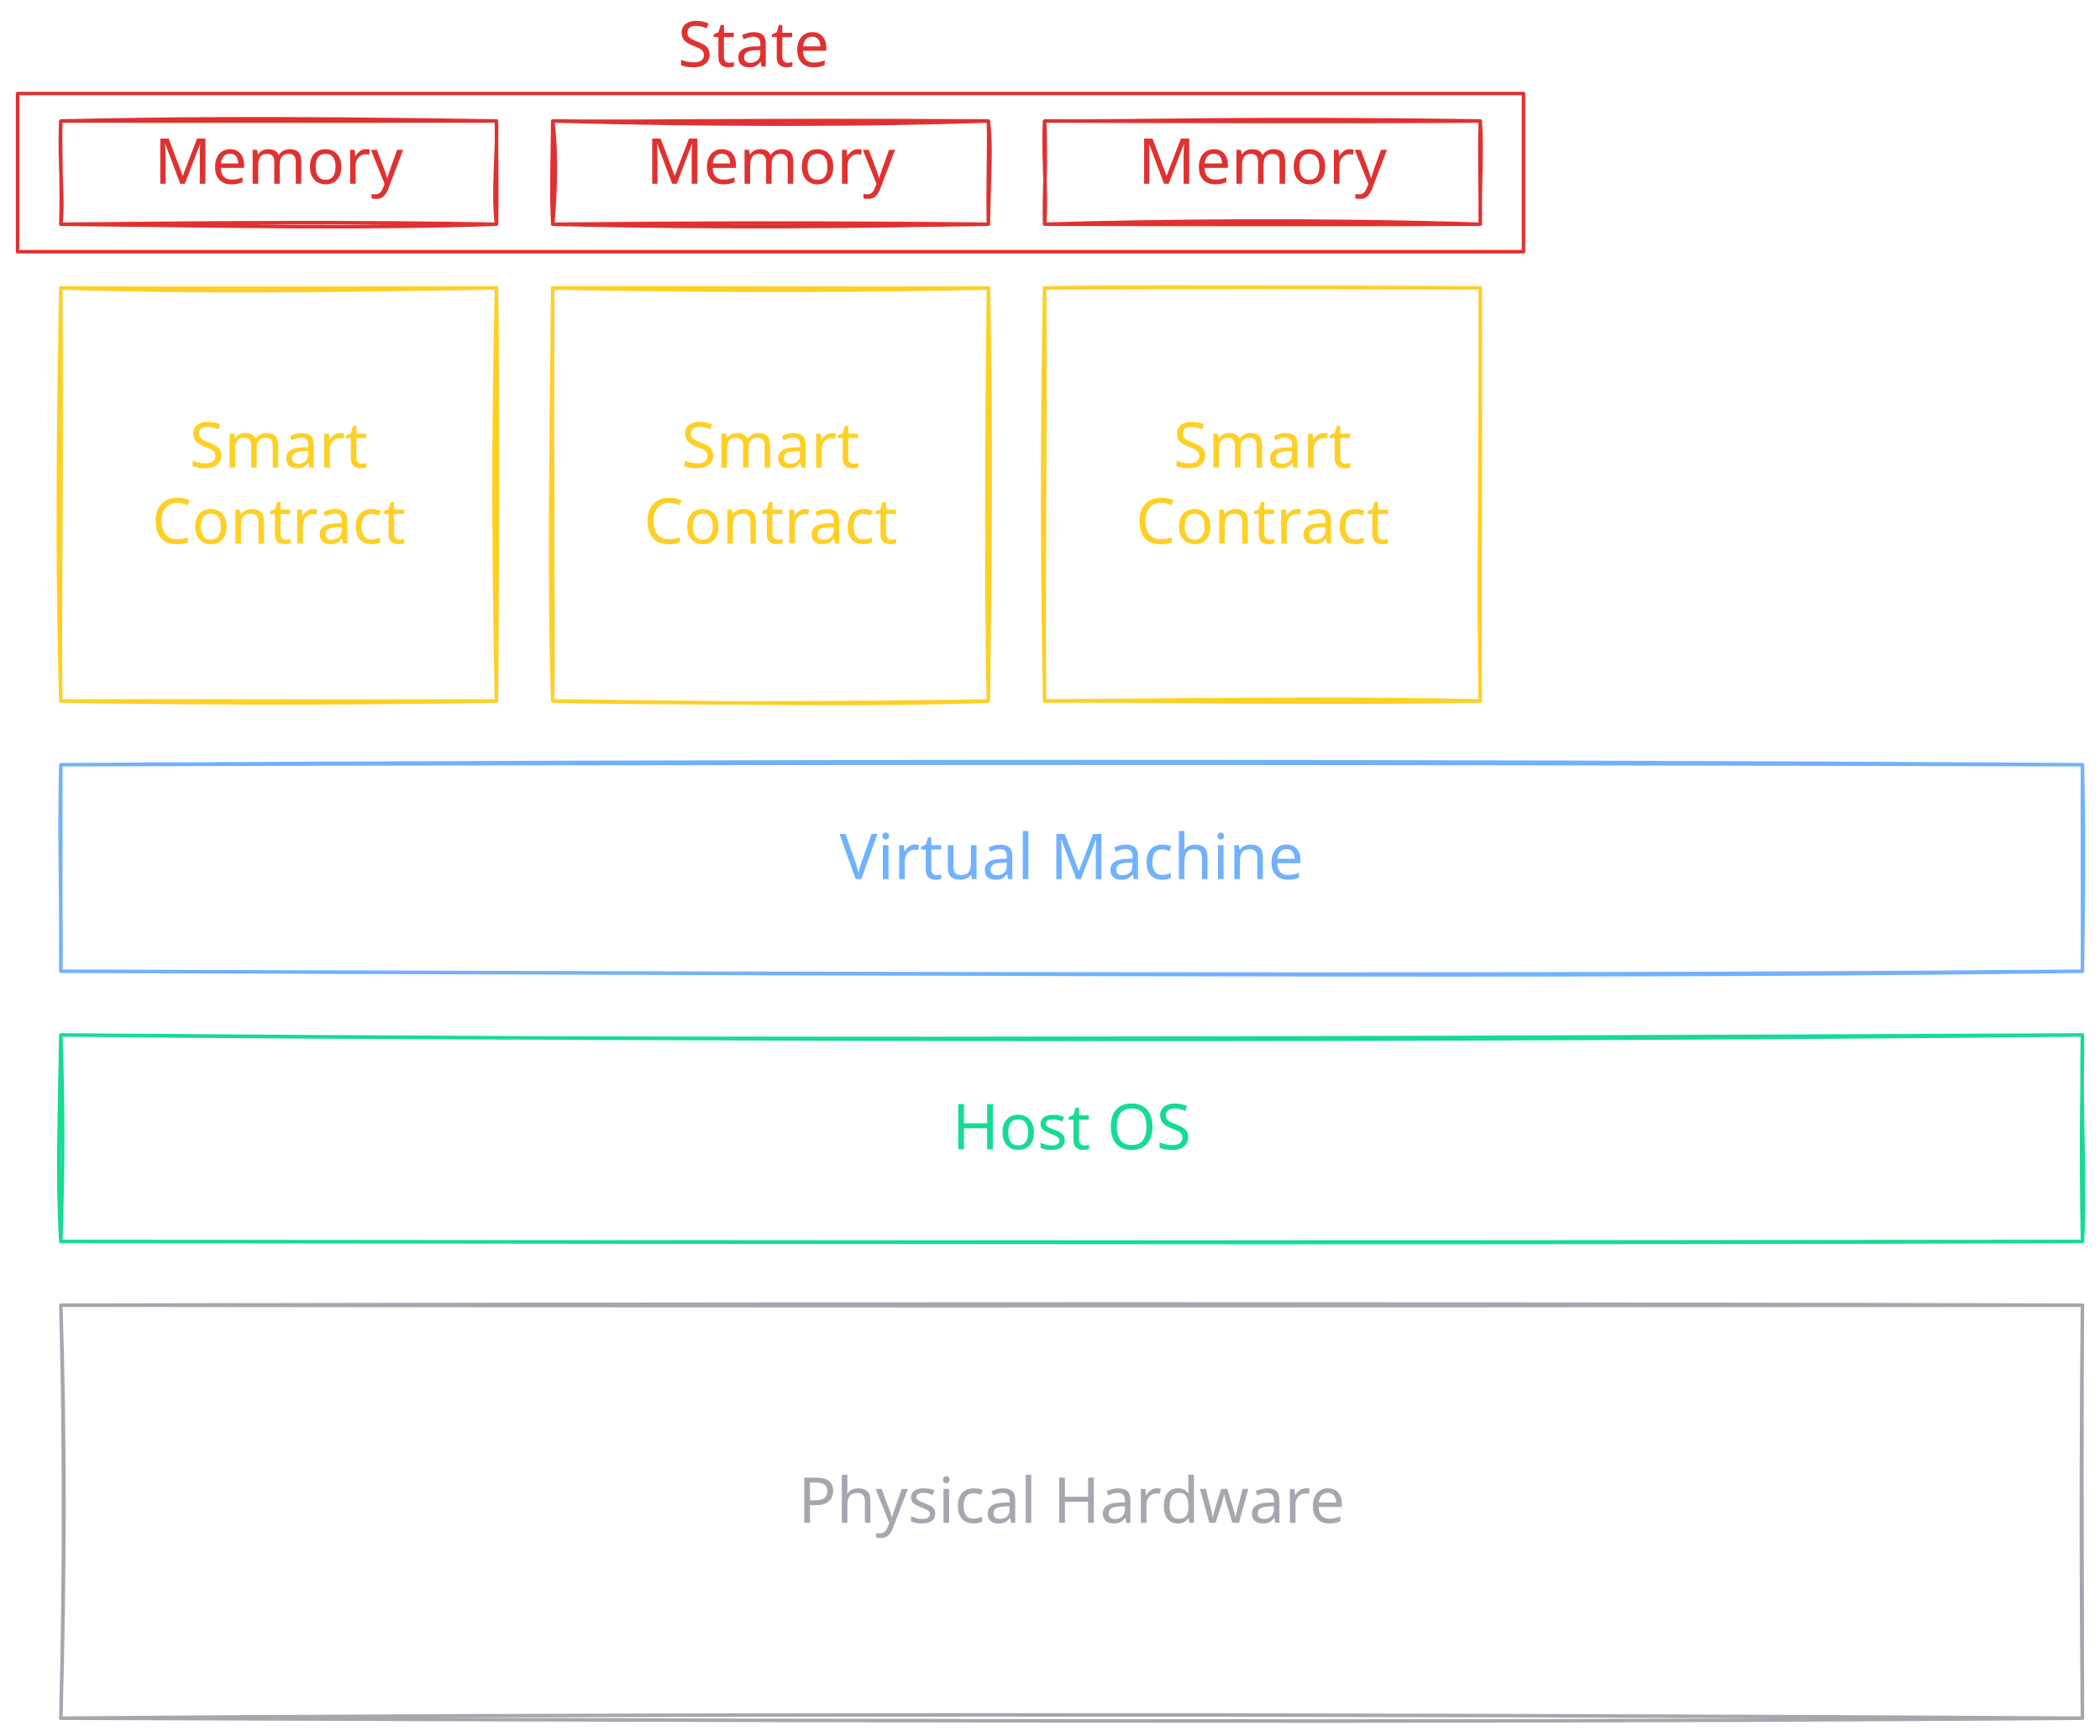
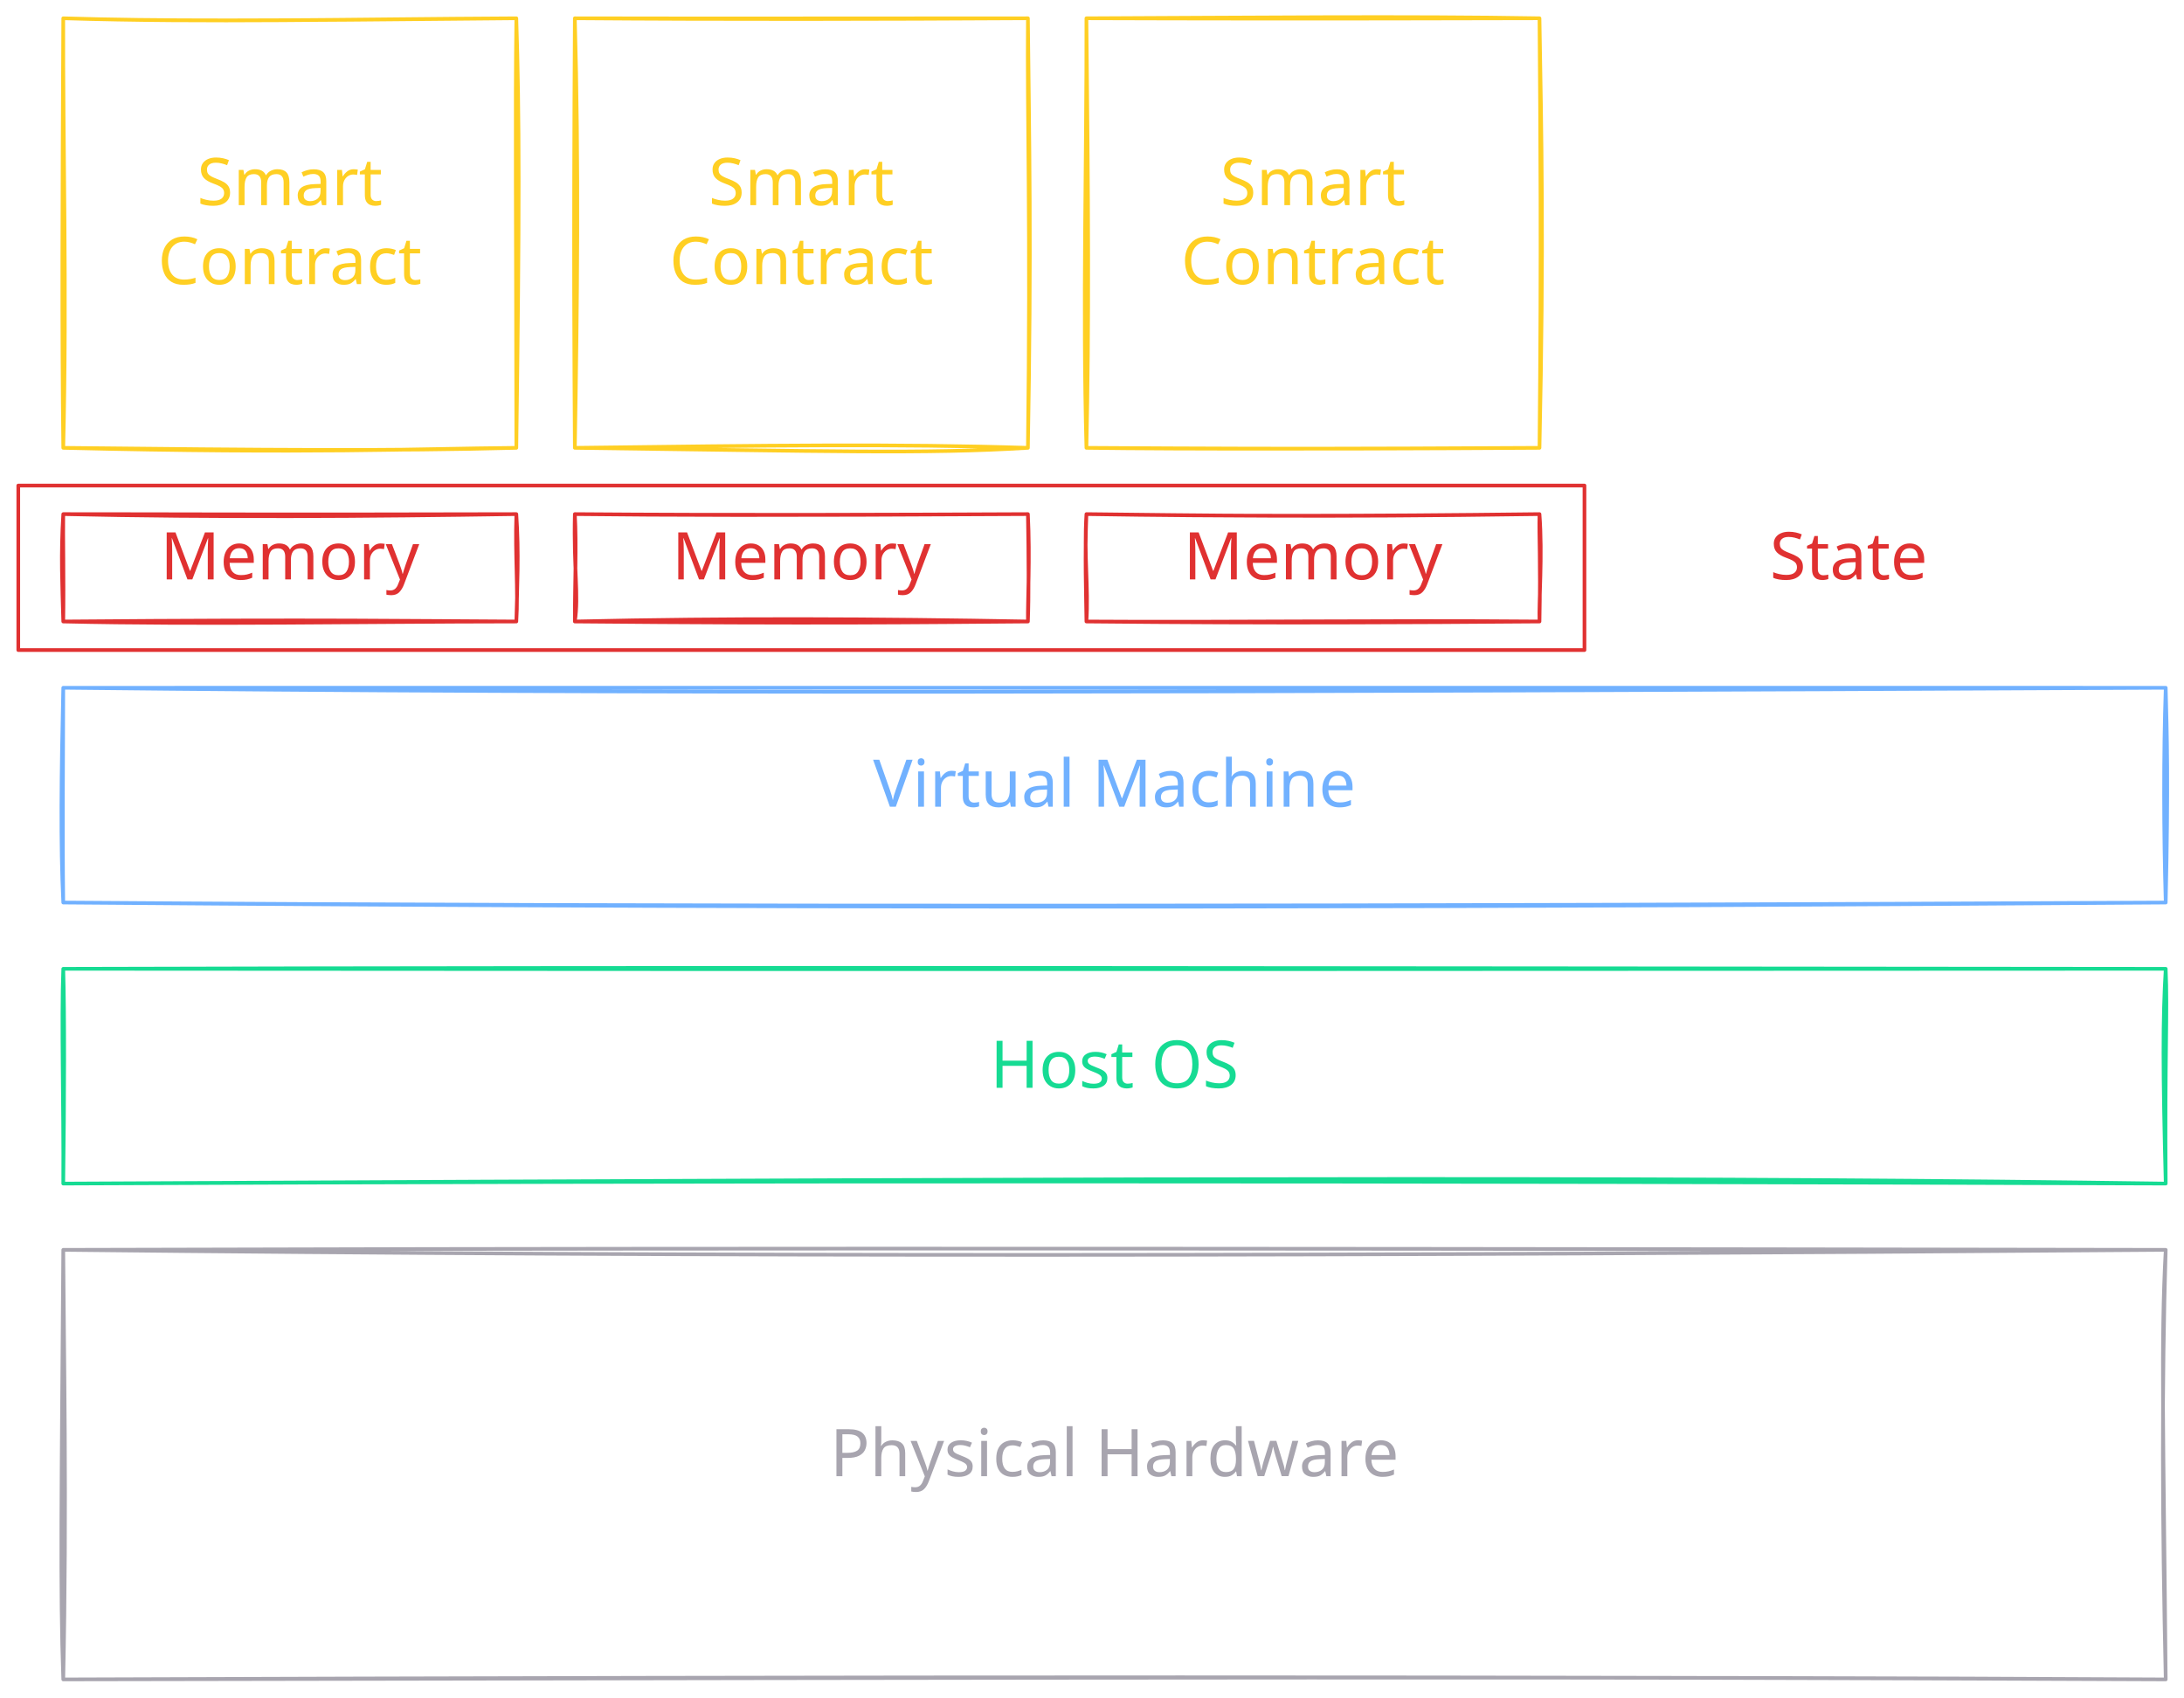
- <svg xmlns="http://www.w3.org/2000/svg" version="1.1" viewBox="0 0 1194.6 987.575" width="1194.6" height="987.575">
+ <svg xmlns="http://www.w3.org/2000/svg" version="1.1" viewBox="0 0 1194.6 928.75" width="1194.6" height="928.75">
  <defs>
    <style class="style-fonts">
      @font-face {
        font-family: "Virgil";
        src: url("https://excalidraw.com/Virgil.woff2");
      }
      @font-face {
        font-family: "Cascadia";
        src: url("https://excalidraw.com/Cascadia.woff2");
      }
      @font-face {
        font-family: "Assistant";
        src: url("https://excalidraw.com/Assistant-Regular.woff2");
      }
    </style>
  </defs>
-   <g stroke-linecap="round" transform="translate(34.59962 588.8252) rotate(0 575 58.75)">
-     <path d="M0 0 C383.3 3.01, 766.53 3.72, 1150 0 M0 0 C314.5 3, 628.99 2.36, 1150 0 M1150 0 C1149.04 44.12, 1151.93 90.61, 1150 117.5 M1150 0 C1150.21 24.56, 1148.83 48.47, 1150 117.5 M1150 117.5 C738.8 118.04, 329.06 117.85, 0 117.5 M1150 117.5 C853.2 118.5, 556.31 118.11, 0 117.5 M0 117.5 C0.73 88.15, 1.96 57.37, 0 0 M0 117.5 C-2.15 82.46, -0.73 48.43, 0 0" stroke="#16db93" stroke-width="2" fill="none" />
+   <g stroke-linecap="round" transform="translate(34.59962 530.0002) rotate(0 575 58.75)">
+     <path d="M0 0 C366.26 -1.02, 731.41 -0.33, 1150 0 M0 0 C458.61 0.43, 917.84 0.1, 1150 0 M1150 0 C1151.04 23.19, 1149.45 48.41, 1150 117.5 M1150 0 C1148.32 27.75, 1148.42 55.81, 1150 117.5 M1150 117.5 C908.46 114.08, 665.75 114.19, 0 117.5 M1150 117.5 C748.87 116.09, 346.94 115.91, 0 117.5 M0 117.5 C0.27 74.26, -1.12 28.94, 0 0 M0 117.5 C0.61 70.39, 0.74 24.37, 0 0" stroke="#16db93" stroke-width="2" fill="none" />
  </g>
-   <g transform="translate(535.7496 625.9752) rotate(0 73.85 21.6)">
+   <g transform="translate(535.7496 567.1502) rotate(0 73.85 21.6)">
    <text x="73.85" y="0" font-family="Cascadia, Segoe UI Emoji" font-size="36px" fill="#16db93" text-anchor="middle" style="white-space: pre;" direction="ltr" dominant-baseline="text-before-edge">Host OS</text>
  </g>
-   <g stroke-linecap="round" transform="translate(34.59962 742.5752) rotate(0 575 117.5)">
-     <path d="M0 0 C313.92 0.35, 627.21 0.5, 1150 0 M0 0 C395.81 -0.81, 791.44 -1.03, 1150 0 M1150 0 C1149.58 57.07, 1148.9 115.33, 1150 235 M1150 0 C1149.46 65.95, 1149.79 129.94, 1150 235 M1150 235 C705.87 232.21, 259.94 232.71, 0 235 M1150 235 C901.48 236.89, 653.36 237.38, 0 235 M0 235 C2.22 151.71, 1.81 65.5, 0 0 M0 235 C2.23 155.73, 2.5 77.06, 0 0" stroke="#a8a5af" stroke-width="2" fill="none" />
+   <g stroke-linecap="round" transform="translate(34.59962 683.7502) rotate(0 575 117.5)">
+     <path d="M0 0 C259.3 -0.73, 516.94 -1.05, 1150 0 M0 0 C352.43 3.89, 705.73 3.47, 1150 0 M1150 0 C1147.22 49.94, 1148.84 101.02, 1150 235 M1150 0 C1147.83 74.04, 1148.03 147.85, 1150 235 M1150 235 C861.04 233.44, 571.04 233.96, 0 235 M1150 235 C798.92 233.45, 446.86 233.42, 0 235 M0 235 C2.05 141.52, 0.26 49.23, 0 0 M0 235 C-1.79 185.04, -0.93 133.49, 0 0" stroke="#a8a5af" stroke-width="2" fill="none" />
  </g>
-   <g transform="translate(430.2496 838.4752) rotate(0 179.35 21.6)">
+   <g transform="translate(430.2496 779.6502) rotate(0 179.35 21.6)">
    <text x="179.35" y="0" font-family="Cascadia, Segoe UI Emoji" font-size="36px" fill="#a8a5af" text-anchor="middle" style="white-space: pre;" direction="ltr" dominant-baseline="text-before-edge">Physical Hardware</text>
  </g>
-   <g stroke-linecap="round" transform="translate(34.59962 435.0752) rotate(0 575 58.75)">
-     <path d="M0 0 C338.73 -0.99, 678.45 -1.2, 1150 0 M0 0 C376.19 -2.16, 752.11 -2.53, 1150 0 M1150 0 C1149.86 41.26, 1150.19 81.36, 1150 117.5 M1150 0 C1151.1 42.94, 1150.43 84.6, 1150 117.5 M1150 117.5 C905.87 120.82, 662.51 119.68, 0 117.5 M1150 117.5 C895.09 119.67, 639.52 119.71, 0 117.5 M0 117.5 C0.58 84.33, -1.21 46.87, 0 0 M0 117.5 C0 83.42, -0.06 48.36, 0 0" stroke="#71b1ff" stroke-width="2" fill="none" />
+   <g stroke-linecap="round" transform="translate(34.59962 376.2502) rotate(0 575 58.75)">
+     <path d="M0 0 C309.7 3.36, 618.69 2.54, 1150 0 M0 0 C457.86 -0.07, 916.13 0.01, 1150 0 M1150 0 C1150.65 25.13, 1151.52 51.32, 1150 117.5 M1150 0 C1148.74 38.36, 1148.89 78.66, 1150 117.5 M1150 117.5 C805.02 119.89, 459.65 121.14, 0 117.5 M1150 117.5 C743.28 119.49, 336.15 119.96, 0 117.5 M0 117.5 C-1.56 84.84, -1.1 48.36, 0 0 M0 117.5 C-0.49 76.13, -0.02 35.5, 0 0" stroke="#71b1ff" stroke-width="2" fill="none" />
  </g>
-   <g transform="translate(451.3496 472.2252) rotate(0 158.25 21.6)">
+   <g transform="translate(451.3496 413.4002) rotate(0 158.25 21.6)">
    <text x="158.25" y="0" font-family="Cascadia, Segoe UI Emoji" font-size="36px" fill="#71b1ff" text-anchor="middle" style="white-space: pre;" direction="ltr" dominant-baseline="text-before-edge">Virtual Machine</text>
  </g>
-   <g stroke-linecap="round" transform="translate(34.59962 163.825) rotate(0 123.9092 117.5001)">
-     <path d="M0 0 C99.53 3.18, 197.33 0.53, 247.82 0 M0 0 C82.45 0.35, 162.88 0.09, 247.82 0 M247.82 0 C246.81 54.32, 245.27 109.98, 247.82 235 M247.82 0 C248.64 61.35, 248.75 122.74, 247.82 235 M247.82 235 C176.01 236.08, 107.25 236.74, 0 235 M247.82 235 C155.51 235.23, 62.27 234.77, 0 235 M0 235 C-1.64 175.33, -2.12 115.59, 0 0 M0 235 C-0.76 184.84, 0.66 134.82, 0 0" stroke="#ffcf23" stroke-width="2" fill="none" />
+   <g stroke-linecap="round" transform="translate(34.59962 10) rotate(0 123.9092 117.5001)">
+     <path d="M0 0 C79.55 2.44, 155.77 0.45, 247.82 0 M0 0 C52.64 1.58, 105.83 1.43, 247.82 0 M247.82 0 C249.5 52.61, 249.58 106.64, 247.82 235 M247.82 0 C247.15 53.18, 247.69 106.94, 247.82 235 M247.82 235 C192.22 235.46, 135.6 238.31, 0 235 M247.82 235 C179.37 236.8, 111.51 236.2, 0 235 M0 235 C2.08 150.81, -0.24 65.36, 0 0 M0 235 C-0.78 168.95, -0.53 104.81, 0 0" stroke="#ffcf23" stroke-width="2" fill="none" />
  </g>
-   <g transform="translate(74.10881 238.1251) rotate(0 84.4 43.2)">
+   <g transform="translate(74.10881 84.30009) rotate(0 84.4 43.2)">
    <text x="84.4" y="0" font-family="Cascadia, Segoe UI Emoji" font-size="36px" fill="#ffcf23" text-anchor="middle" style="white-space: pre;" direction="ltr" dominant-baseline="text-before-edge">Smart</text>
    <text x="84.4" y="43.2" font-family="Cascadia, Segoe UI Emoji" font-size="36px" fill="#ffcf23" text-anchor="middle" style="white-space: pre;" direction="ltr" dominant-baseline="text-before-edge">Contract</text>
  </g>
-   <g stroke-linecap="round" transform="translate(314.4241 163.825) rotate(0 123.9092 117.5001)">
-     <path d="M0 0 C94.41 1.98, 191.11 1.47, 247.82 0 M0 0 C76.03 -0.24, 153.7 0.36, 247.82 0 M247.82 0 C249.61 83.98, 248.61 167.02, 247.82 235 M247.82 0 C246.93 84.52, 246.49 168.44, 247.82 235 M247.82 235 C183 237.48, 115.89 236.2, 0 235 M247.82 235 C159.37 236.39, 71.31 236.52, 0 235 M0 235 C0.45 176.48, -0.48 120.21, 0 0 M0 235 C-2.06 170.89, -1.08 106.49, 0 0" stroke="#ffcf23" stroke-width="2" fill="none" />
+   <g stroke-linecap="round" transform="translate(314.4241 10) rotate(0 123.9092 117.5001)">
+     <path d="M0 0 C82.63 0.64, 166.99 0.46, 247.82 0 M0 0 C81.53 0.19, 163.49 -0.01, 247.82 0 M247.82 0 C247.33 54.41, 249.38 109.97, 247.82 235 M247.82 0 C248.49 62.84, 249.81 126.79, 247.82 235 M247.82 235 C192.07 238.45, 138.65 236.78, 0 235 M247.82 235 C177.23 232.75, 105.07 233.67, 0 235 M0 235 C1.37 157.68, 2.24 79, 0 0 M0 235 C-0.26 185.93, -0.8 136.58, 0 0" stroke="#ffcf23" stroke-width="2" fill="none" />
  </g>
-   <g transform="translate(353.9333 238.1251) rotate(0 84.4 43.2)">
+   <g transform="translate(353.9333 84.30009) rotate(0 84.4 43.2)">
    <text x="84.4" y="0" font-family="Cascadia, Segoe UI Emoji" font-size="36px" fill="#ffcf23" text-anchor="middle" style="white-space: pre;" direction="ltr" dominant-baseline="text-before-edge">Smart</text>
    <text x="84.4" y="43.2" font-family="Cascadia, Segoe UI Emoji" font-size="36px" fill="#ffcf23" text-anchor="middle" style="white-space: pre;" direction="ltr" dominant-baseline="text-before-edge">Contract</text>
  </g>
-   <g stroke-linecap="round" transform="translate(594.2487 163.825) rotate(0 123.9092 117.5001)">
-     <path d="M0 0 C59.55 -0.88, 119.22 -0.23, 247.82 0 M0 0 C74.25 -0.29, 148.96 -0.57, 247.82 0 M247.82 0 C247.95 89.04, 246.65 178.9, 247.82 235 M247.82 0 C248.17 81.89, 247.47 162.92, 247.82 235 M247.82 235 C160.25 236.5, 71.71 234.74, 0 235 M247.82 235 C189.33 233.58, 131.57 233.92, 0 235 M0 235 C-0.74 176.74, 0.48 116.46, 0 0 M0 235 C-1.07 169.79, -1.83 104.98, 0 0" stroke="#ffcf23" stroke-width="2" fill="none" />
+   <g stroke-linecap="round" transform="translate(594.2487 10) rotate(0 123.9092 117.5001)">
+     <path d="M0 0 C59.34 0.18, 117.88 0.33, 247.82 0 M0 0 C88.05 -0.36, 176.78 -1.26, 247.82 0 M247.82 0 C248.26 63.62, 248.88 123.85, 247.82 235 M247.82 0 C248.85 61.88, 250.31 122.78, 247.82 235 M247.82 235 C150.96 235.53, 53.12 235.75, 0 235 M247.82 235 C189.25 235.3, 130.07 235.84, 0 235 M0 235 C-2.13 156.69, 0.15 77.98, 0 0 M0 235 C1.52 168.24, 1.05 99.43, 0 0" stroke="#ffcf23" stroke-width="2" fill="none" />
  </g>
-   <g transform="translate(633.7579 238.1251) rotate(0 84.4 43.2)">
+   <g transform="translate(633.7579 84.30009) rotate(0 84.4 43.2)">
    <text x="84.4" y="0" font-family="Cascadia, Segoe UI Emoji" font-size="36px" fill="#ffcf23" text-anchor="middle" style="white-space: pre;" direction="ltr" dominant-baseline="text-before-edge">Smart</text>
    <text x="84.4" y="43.2" font-family="Cascadia, Segoe UI Emoji" font-size="36px" fill="#ffcf23" text-anchor="middle" style="white-space: pre;" direction="ltr" dominant-baseline="text-before-edge">Contract</text>
  </g>
-   <g stroke-linecap="round" transform="translate(34.59962 68.825) rotate(0 123.9092 29.375)">
-     <path d="M0 0 C54.44 -1.12, 111.29 -2.15, 247.82 0 M0 0 C96.24 0.18, 192.49 0.04, 247.82 0 M247.82 0 C248.43 19.66, 245.54 39.67, 247.82 58.75 M247.82 0 C247.78 21.56, 248.22 43.33, 247.82 58.75 M247.82 58.75 C173.61 61.3, 98.19 59.8, 0 58.75 M247.82 58.75 C168.37 57.28, 90.55 57.83, 0 58.75 M0 58.75 C1.79 44.5, -1.18 24.9, 0 0 M0 58.75 C0.73 37.34, -0.48 16.38, 0 0" stroke="#e03131" stroke-width="2" fill="none" />
+   <g stroke-linecap="round" transform="translate(34.59962 281.2502) rotate(0 123.9092 29.375)">
+     <path d="M0 0 C55.28 -0.02, 109.21 0.37, 247.82 0 M0 0 C83.3 1.88, 167.15 1.22, 247.82 0 M247.82 0 C247.08 23.11, 248.93 41.3, 247.82 58.75 M247.82 0 C249.29 21.23, 248.27 40.45, 247.82 58.75 M247.82 58.75 C160.77 58.83, 76.6 60.5, 0 58.75 M247.82 58.75 C195.56 58.54, 142.65 57.55, 0 58.75 M0 58.75 C-0.51 39, -1.41 22.48, 0 0 M0 58.75 C0.36 35.99, -0.21 11.47, 0 0" stroke="#e03131" stroke-width="2" fill="none" />
  </g>
-   <g transform="translate(95.20881 76.6) rotate(0 63.3 21.6)">
+   <g transform="translate(95.20881 289.0252) rotate(0 63.3 21.6)">
    <text x="63.3" y="0" font-family="Cascadia, Segoe UI Emoji" font-size="36px" fill="#e03131" text-anchor="middle" style="white-space: pre;" direction="ltr" dominant-baseline="text-before-edge">Memory</text>
  </g>
-   <g stroke-linecap="round" transform="translate(314.4241 68.825) rotate(0 123.9092 29.375)">
-     <path d="M0 0 C51.87 0.66, 105.07 -0.81, 247.82 0 M0 0 C90.34 2.49, 181.47 2.38, 247.82 0 M247.82 0 C249.68 15.95, 248.24 30.1, 247.82 58.75 M247.82 0 C248.4 16.28, 247.38 31.92, 247.82 58.75 M247.82 58.75 C175.47 59.88, 101.57 61.23, 0 58.75 M247.82 58.75 C158.78 57.7, 68.75 58.03, 0 58.75 M0 58.75 C1.98 37.25, 1.99 13.84, 0 0 M0 58.75 C-0.97 39.91, -0.15 20.89, 0 0" stroke="#e03131" stroke-width="2" fill="none" />
+   <g stroke-linecap="round" transform="translate(314.4241 281.2502) rotate(0 123.9092 29.375)">
+     <path d="M0 0 C52.72 0.55, 103.04 0.79, 247.82 0 M0 0 C87.03 0.68, 172.4 0.32, 247.82 0 M247.82 0 C249.04 24.53, 247.65 46.98, 247.82 58.75 M247.82 0 C248.22 22.27, 248.35 45.62, 247.82 58.75 M247.82 58.75 C189.47 59.19, 133.65 59.96, 0 58.75 M247.82 58.75 C166.26 57.25, 84.5 56.79, 0 58.75 M0 58.75 C2.24 44.24, -0.72 30.34, 0 0 M0 58.75 C-0.07 38.33, 1.03 17.51, 0 0" stroke="#e03131" stroke-width="2" fill="none" />
  </g>
-   <g transform="translate(375.0333 76.6) rotate(0 63.3 21.6)">
+   <g transform="translate(375.0333 289.0252) rotate(0 63.3 21.6)">
    <text x="63.3" y="0" font-family="Cascadia, Segoe UI Emoji" font-size="36px" fill="#e03131" text-anchor="middle" style="white-space: pre;" direction="ltr" dominant-baseline="text-before-edge">Memory</text>
  </g>
-   <g stroke-linecap="round" transform="translate(594.2487 68.825) rotate(0 123.9092 29.375)">
-     <path d="M0 0 C55.93 0.42, 111.29 -1.97, 247.82 0 M0 0 C94.33 0.34, 190.54 0.52, 247.82 0 M247.82 0 C247.11 20.45, 248.07 43.82, 247.82 58.75 M247.82 0 C249 17.45, 247.53 34.06, 247.82 58.75 M247.82 58.75 C158.29 55.85, 64.36 56.76, 0 58.75 M247.82 58.75 C155.21 59.11, 62.1 58.81, 0 58.75 M0 58.75 C1.31 39.59, -1.15 17.14, 0 0 M0 58.75 C-0.6 40.76, 1.17 25.12, 0 0" stroke="#e03131" stroke-width="2" fill="none" />
+   <g stroke-linecap="round" transform="translate(594.2487 281.2502) rotate(0 123.9092 29.375)">
+     <path d="M0 0 C63.16 0.69, 124.2 1.75, 247.82 0 M0 0 C76.42 1.22, 150.83 1.15, 247.82 0 M247.82 0 C249.55 23.08, 247.41 47.58, 247.82 58.75 M247.82 0 C247.47 13.1, 248.49 24.31, 247.82 58.75 M247.82 58.75 C176.92 59.27, 103.55 59.76, 0 58.75 M247.82 58.75 C162.16 58.02, 77.83 59.28, 0 58.75 M0 58.75 C1.22 40.52, -1.4 22.67, 0 0 M0 58.75 C-0.22 41.91, -0.91 24.35, 0 0" stroke="#e03131" stroke-width="2" fill="none" />
  </g>
-   <g transform="translate(654.8579 76.6) rotate(0 63.3 21.6)">
+   <g transform="translate(654.8579 289.0252) rotate(0 63.3 21.6)">
    <text x="63.3" y="0" font-family="Cascadia, Segoe UI Emoji" font-size="36px" fill="#e03131" text-anchor="middle" style="white-space: pre;" direction="ltr" dominant-baseline="text-before-edge">Memory</text>
  </g>
-   <g stroke-linecap="round" transform="translate(10 53.2) rotate(0 428.3333 45)">
-     <path d="M0 0 C256.06 0, 512.12 0, 856.67 0 M0 0 C175.02 0, 350.03 0, 856.67 0 M856.67 0 C856.67 26.12, 856.67 52.24, 856.67 90 M856.67 0 C856.67 29.87, 856.67 59.74, 856.67 90 M856.67 90 C601.25 90, 345.83 90, 0 90 M856.67 90 C657.23 90, 457.8 90, 0 90 M0 90 C0 62.58, 0 35.15, 0 0 M0 90 C0 64.89, 0 39.78, 0 0" stroke="#e03131" stroke-width="2" fill="none" />
+   <g stroke-linecap="round" transform="translate(10 265.6252) rotate(0 428.3333 45)">
+     <path d="M0 0 C257.02 0, 514.03 0, 856.67 0 M0 0 C303.27 0, 606.53 0, 856.67 0 M856.67 0 C856.67 25.94, 856.67 51.88, 856.67 90 M856.67 0 C856.67 31.52, 856.67 63.04, 856.67 90 M856.67 90 C609.45 90, 362.23 90, 0 90 M856.67 90 C649.06 90, 441.44 90, 0 90 M0 90 C0 64.69, 0 39.38, 0 0 M0 90 C0 62.67, 0 35.33, 0 0" stroke="#e03131" stroke-width="2" fill="none" />
  </g>
-   <g transform="translate(385.5833 10) rotate(0 52.75 21.6)">
+   <g transform="translate(968.0732 289.0252) rotate(0 52.75 21.6)">
    <text x="0" y="0" font-family="Cascadia, Segoe UI Emoji" font-size="36px" fill="#e03131" text-anchor="start" style="white-space: pre;" direction="ltr" dominant-baseline="text-before-edge">State</text>
  </g>
</svg>
